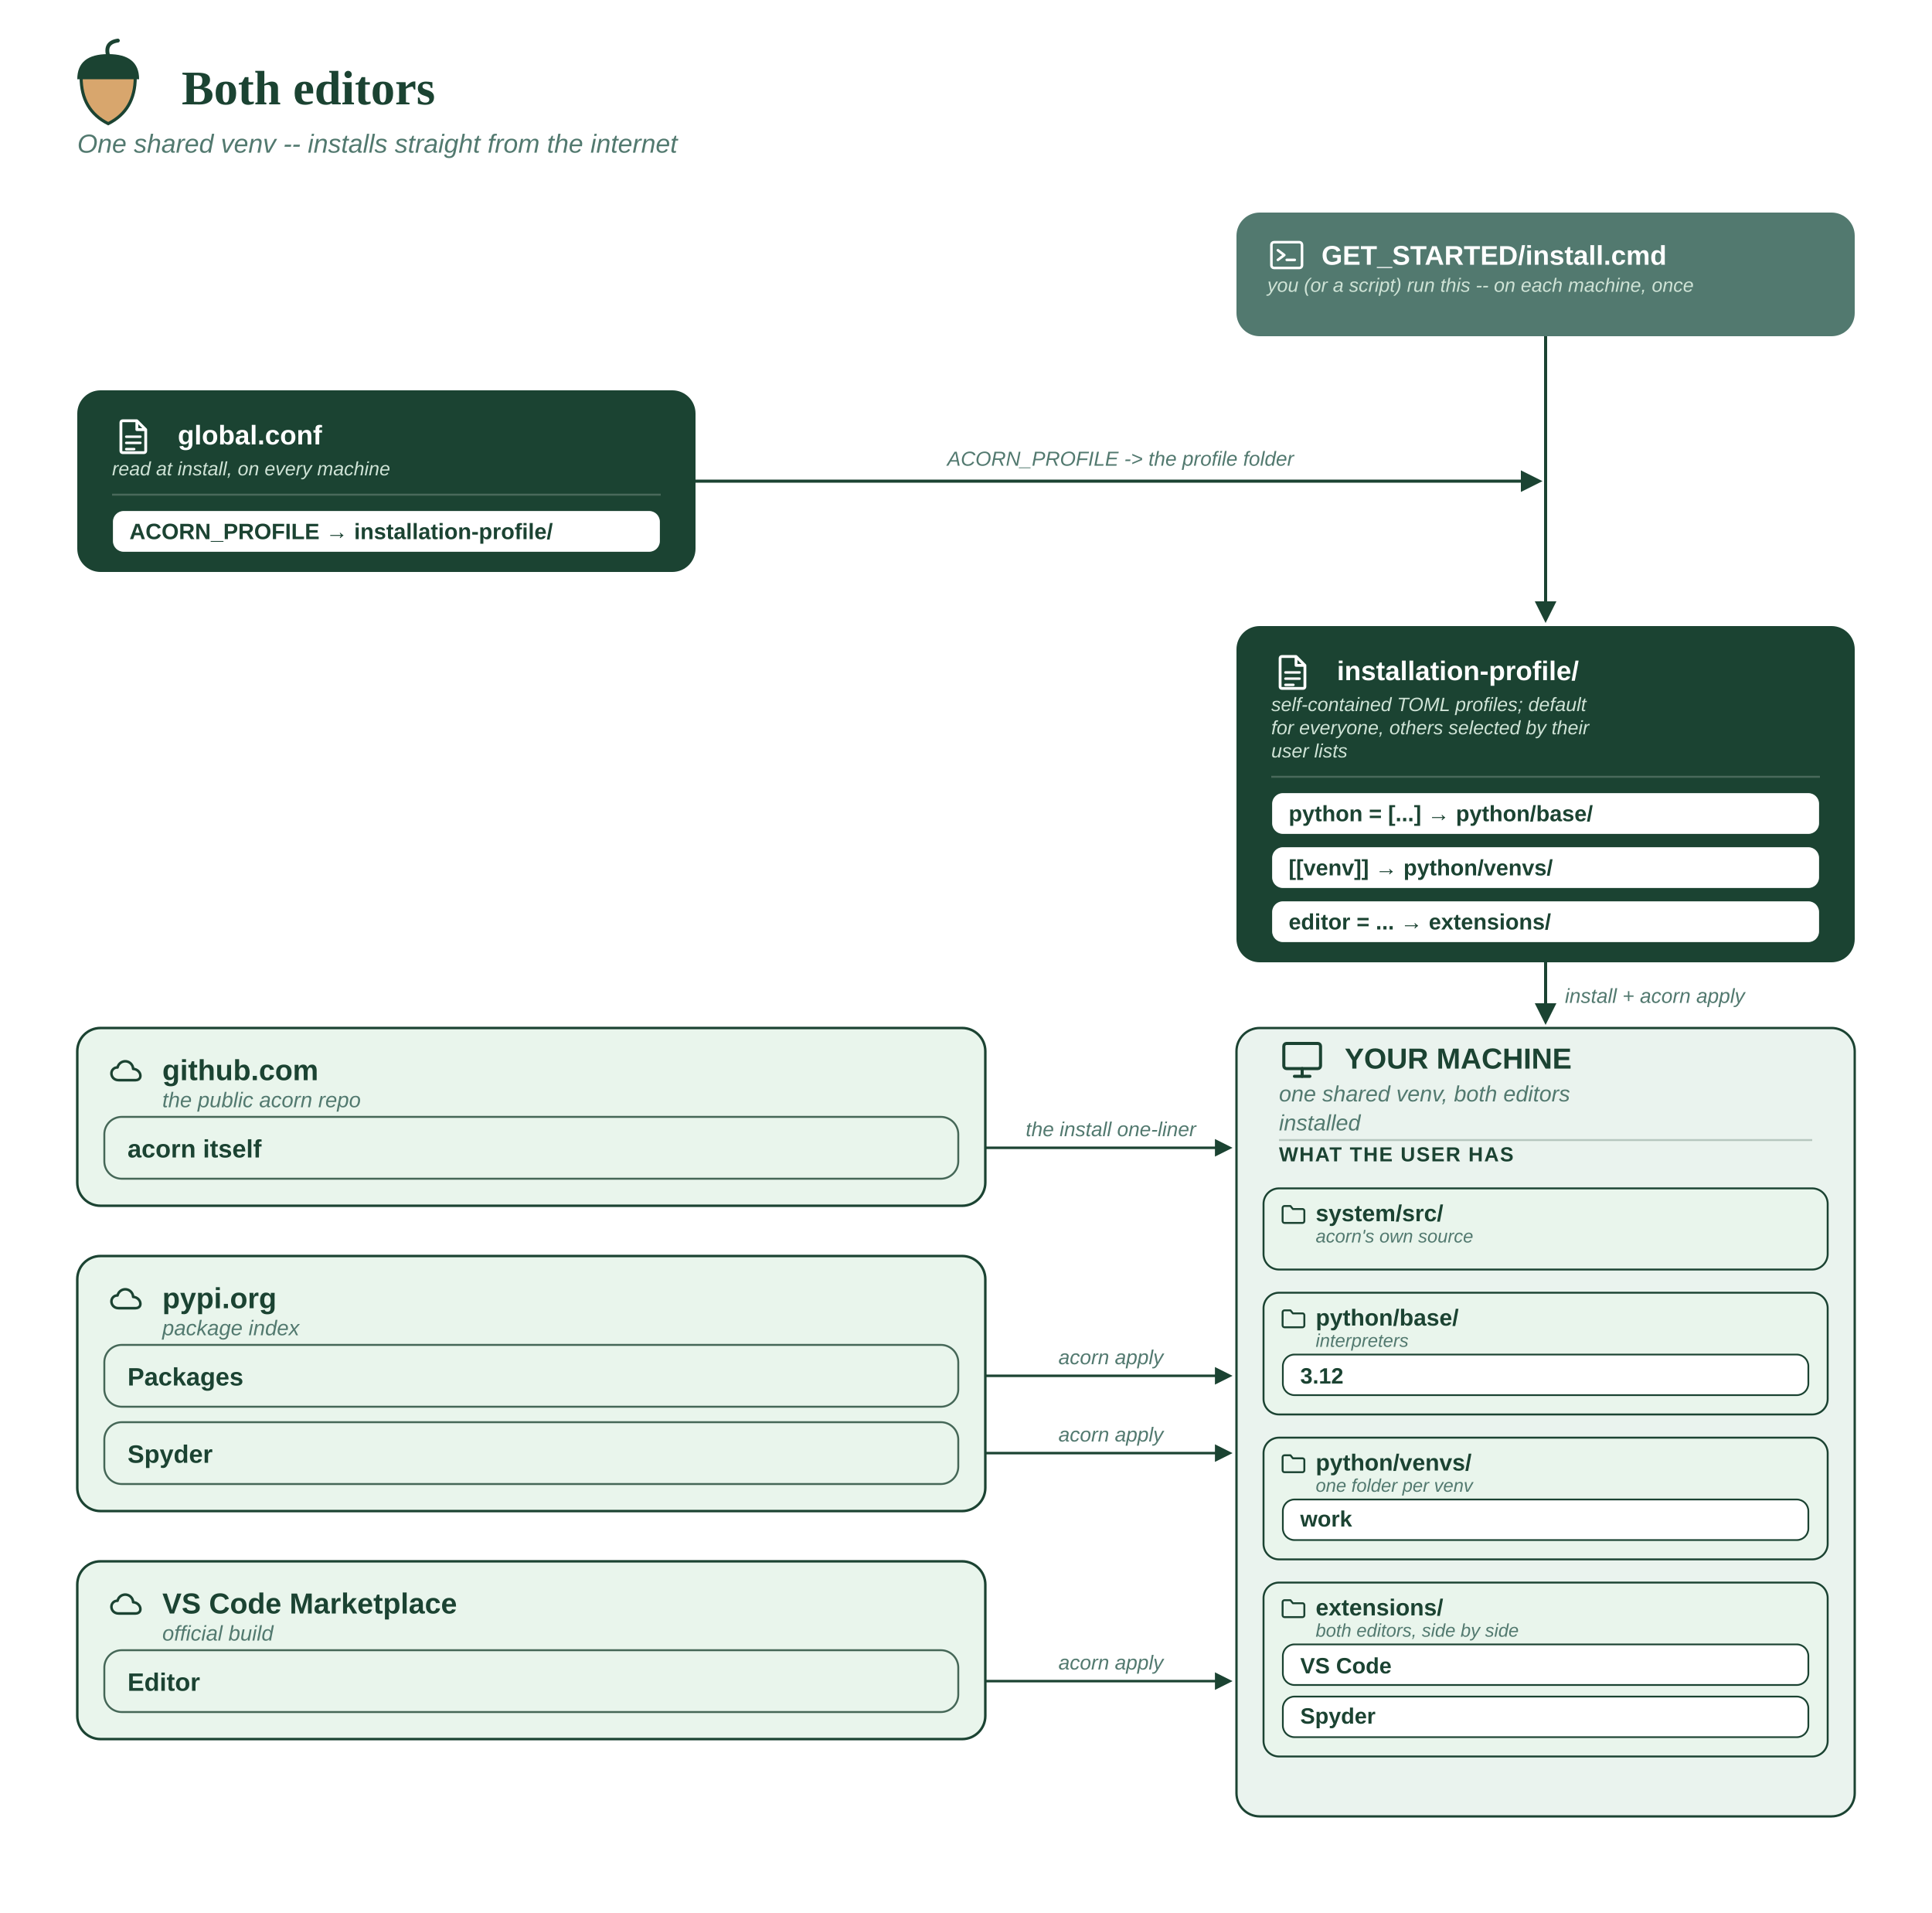
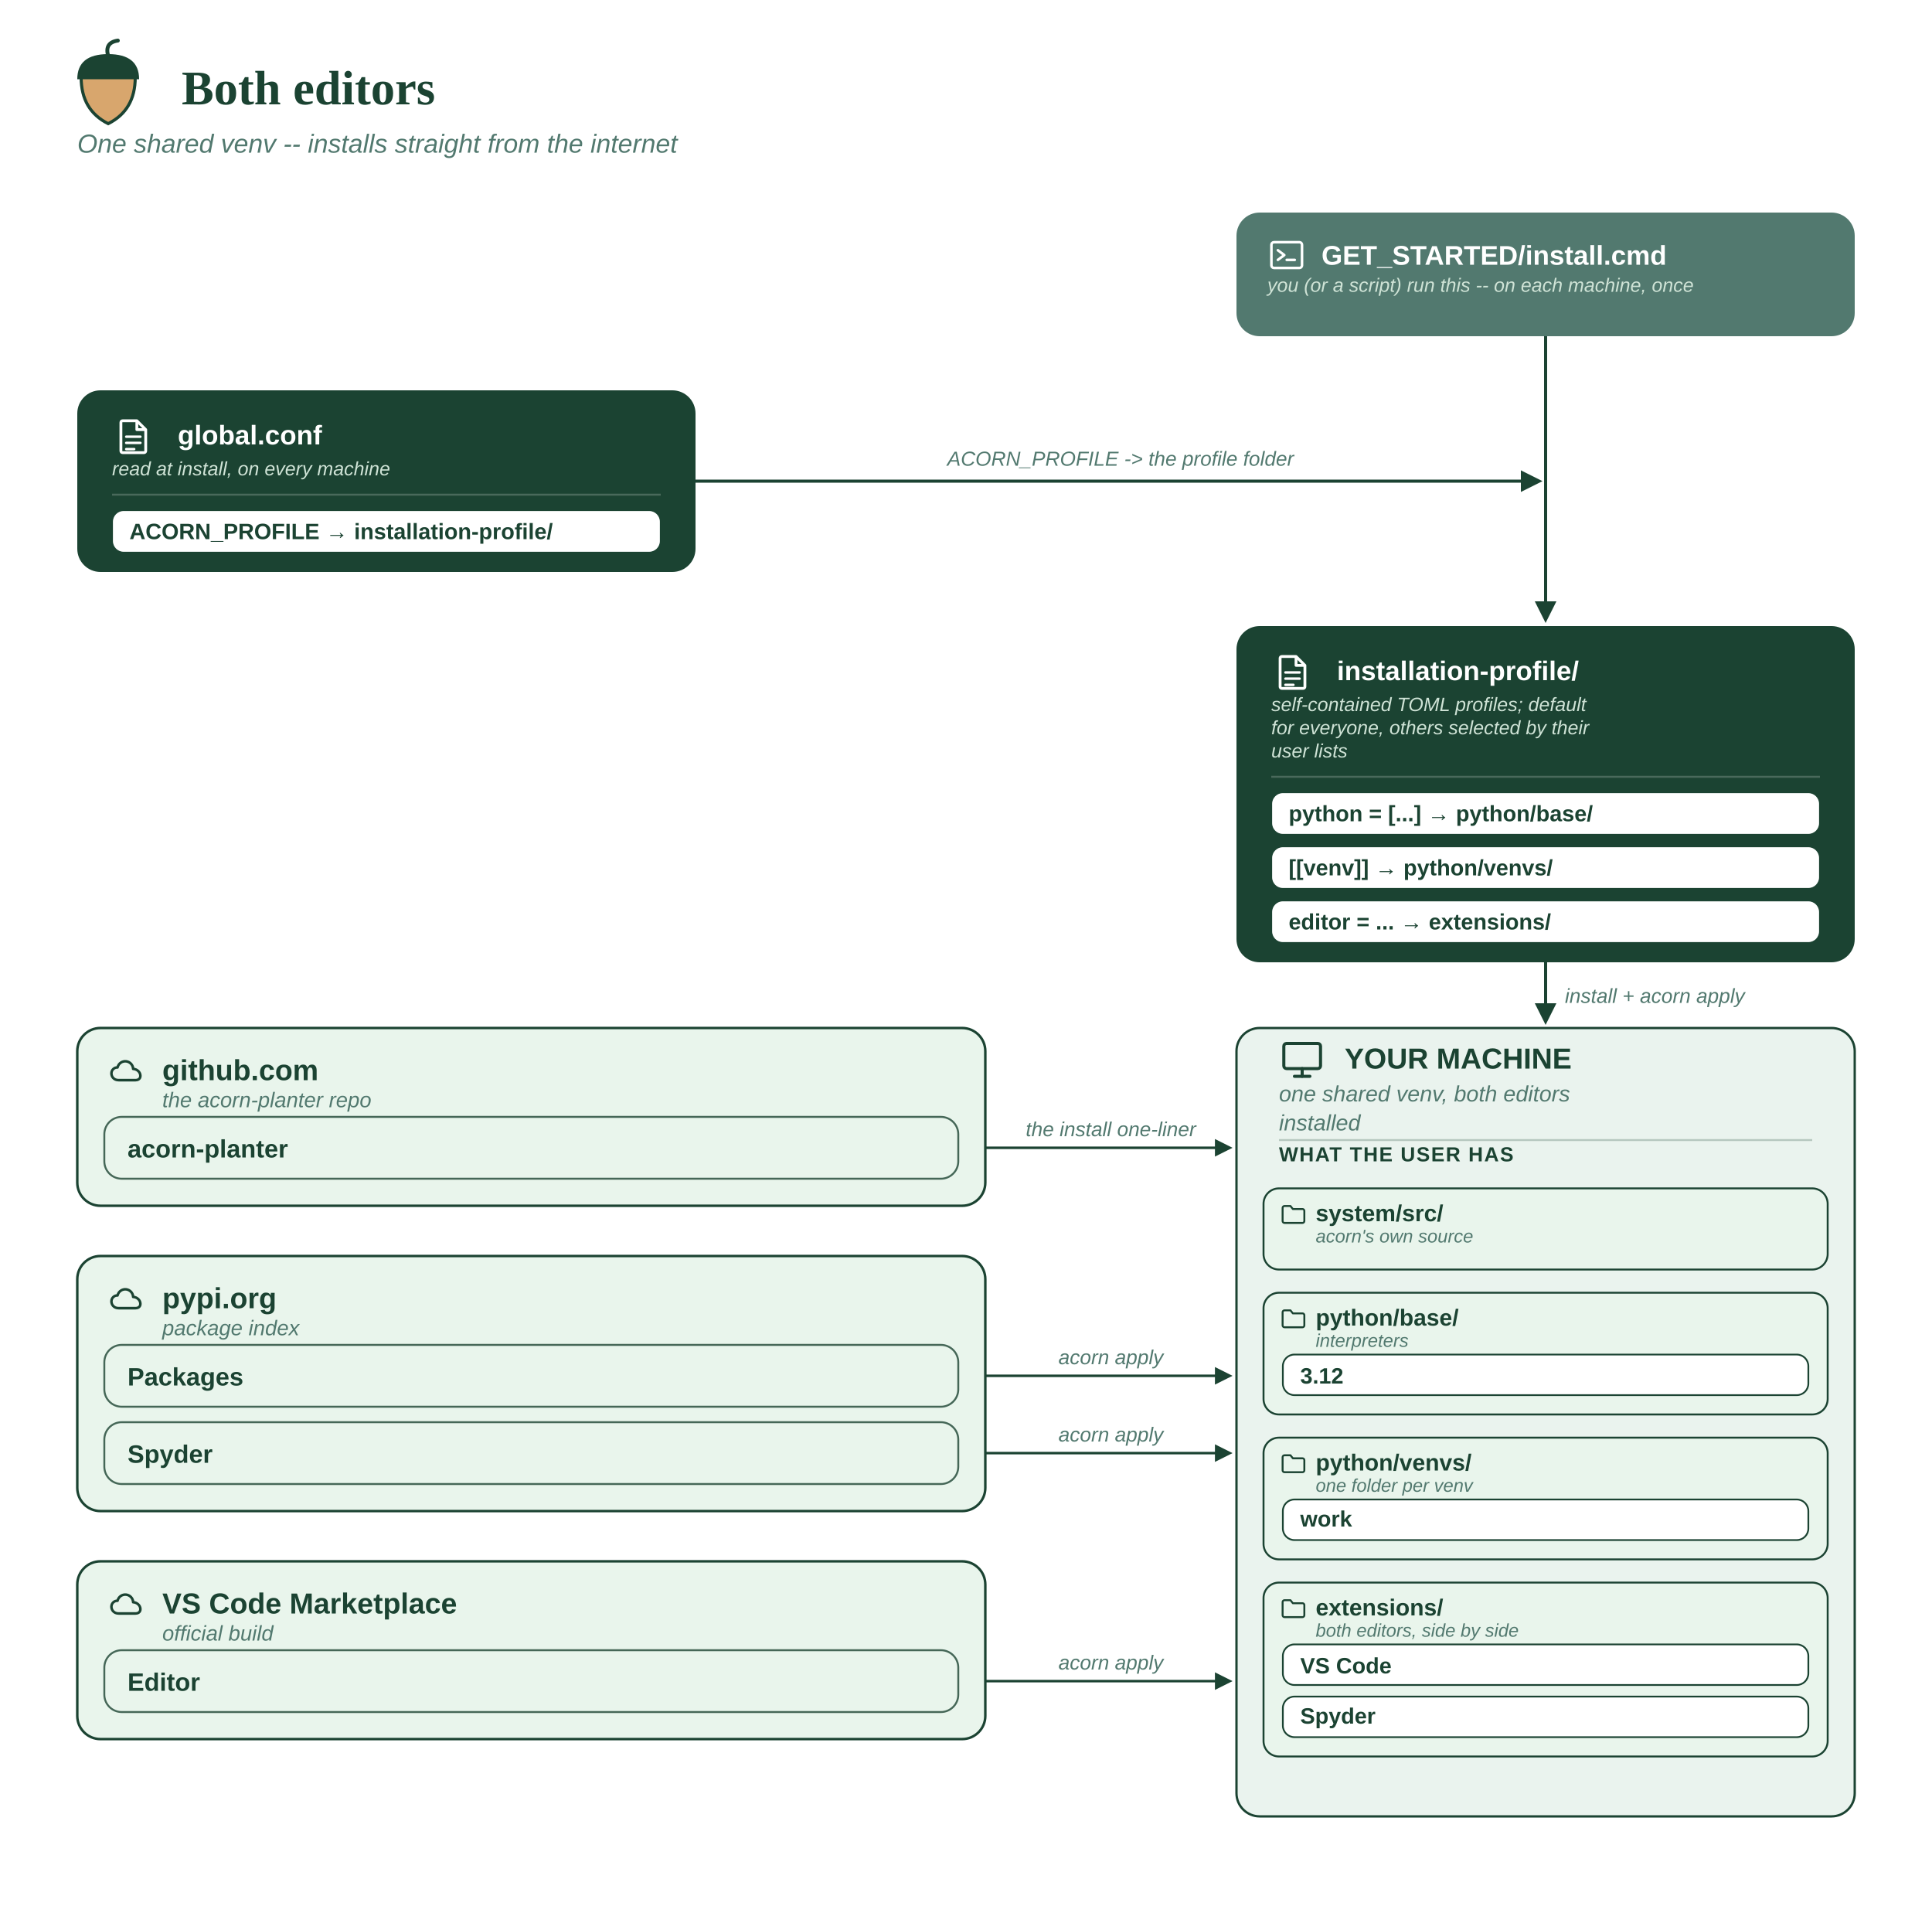
<svg xmlns="http://www.w3.org/2000/svg" viewBox="0 0 1000 990" font-family="Arial, Helvetica, sans-serif">
  <defs>
    <defs>
      <style>
      .head  { font-family: Georgia, 'Times New Roman', serif; }
      .body  { font-family: Arial, Helvetica, sans-serif; }
      .fg    { fill: #1B4332; }
      .fw    { fill: #FFFFFF; }
      .fmute { fill: #52796F; }
    </style>
      <marker id="arrow" markerWidth="7" markerHeight="7" refX="5.5" refY="3.5" orient="auto">
        <path d="M0,0 L7,3.5 L0,7 Z" fill="#1B4332" />
      </marker>
      <symbol id="ic-cloud" viewBox="0 0 24 24">
        <path d="M6.5 18 C3.5 18 2 15.8 2 13.8 C2 11.6 3.8 10 5.8 10.1 C6.4 7.6 8.7 6 11.2 6.3 C13.6 6.6 15.4 8.6 15.5 11 C17.9 11.1 20 13 20 15.3 C20 17.4 18.2 18 17 18 Z" fill="none" stroke="currentColor" stroke-width="1.6" stroke-linejoin="round" />
      </symbol>
      <symbol id="ic-box" viewBox="0 0 24 24">
        <path d="M3 8 L12 4 L21 8 L12 12 Z" fill="none" stroke="currentColor" stroke-width="1.6" stroke-linejoin="round" />
        <path d="M3 8 V17 L12 21 V12" fill="none" stroke="currentColor" stroke-width="1.6" stroke-linejoin="round" />
        <path d="M21 8 V17 L12 21" fill="none" stroke="currentColor" stroke-width="1.6" stroke-linejoin="round" />
      </symbol>
      <symbol id="ic-server" viewBox="0 0 24 24">
        <rect x="3" y="4" width="18" height="6" rx="1.3" fill="none" stroke="currentColor" stroke-width="1.6" />
        <rect x="3" y="14" width="18" height="6" rx="1.3" fill="none" stroke="currentColor" stroke-width="1.6" />
        <circle cx="7" cy="7" r="1" fill="currentColor" />
        <circle cx="7" cy="17" r="1" fill="currentColor" />
      </symbol>
      <symbol id="ic-monitor" viewBox="0 0 24 24">
        <rect x="2.5" y="4" width="19" height="13" rx="1.4" fill="none" stroke="currentColor" stroke-width="1.6" />
        <line x1="8" y1="21" x2="16" y2="21" stroke="currentColor" stroke-width="1.6" stroke-linecap="round" />
        <line x1="12" y1="17" x2="12" y2="21" stroke="currentColor" stroke-width="1.6" stroke-linecap="round" />
      </symbol>
      <symbol id="ic-folder" viewBox="0 0 24 24">
        <path d="M3 6.5 C3 5.7 3.7 5 4.5 5 H9.5 L11.5 7.5 H19.5 C20.3 7.5 21 8.2 21 9 V17.5 C21 18.3 20.3 19 19.5 19 H4.5 C3.7 19 3 18.3 3 17.5 Z" fill="none" stroke="currentColor" stroke-width="1.6" stroke-linejoin="round" />
      </symbol>
      <symbol id="ic-doc" viewBox="0 0 24 24">
        <path d="M6 3 H14 L19 8 V20 C19 20.6 18.6 21 18 21 H6 C5.4 21 5 20.6 5 20 V4 C5 3.4 5.4 3 6 3 Z" fill="none" stroke="currentColor" stroke-width="1.6" stroke-linejoin="round" />
        <path d="M14 3 V8 H19" fill="none" stroke="currentColor" stroke-width="1.6" stroke-linejoin="round" />
        <line x1="8" y1="12" x2="16" y2="12" stroke="currentColor" stroke-width="1.4" stroke-linecap="round" />
        <line x1="8" y1="15.5" x2="16" y2="15.5" stroke="currentColor" stroke-width="1.4" stroke-linecap="round" />
        <line x1="8" y1="19" x2="12.5" y2="19" stroke="currentColor" stroke-width="1.4" stroke-linecap="round" />
      </symbol>
      <symbol id="ic-terminal" viewBox="0 0 24 24">
        <rect x="2.5" y="4" width="19" height="16" rx="1.6" fill="none" stroke="currentColor" stroke-width="1.6" />
        <path d="M6.5 9 L10.5 12 L6.5 15" fill="none" stroke="currentColor" stroke-width="1.6" stroke-linecap="round" stroke-linejoin="round" />
        <line x1="12" y1="15" x2="17" y2="15" stroke="currentColor" stroke-width="1.6" stroke-linecap="round" />
      </symbol>
    </defs>
  </defs>
  <rect x="0" y="0" width="1000" height="990" fill="#FFFFFF" />
  <g transform="translate(40,20)">
    <path d="M2 20 Q2 37 16 44 Q30 37 30 20 Z" fill="#D8A66D" stroke="#1B4332" stroke-width="1.6" />
    <path d="M0 21 Q0 8 16 8 Q32 8 32 21 Z" fill="#1B4332" />
    <path d="M16 9 Q14 2 21 1" stroke="#1B4332" stroke-width="2" stroke-linecap="round" fill="none" />
  </g>
  <text x="94" y="54" class="head fg" font-size="25" font-weight="700">Both editors</text>
  <text x="40" y="79" class="body fmute" font-size="13.5" font-style="italic">One shared venv -- installs straight from the internet</text>
  <rect x="640" y="110" width="320" height="64" rx="12" fill="#52796F" />
  <use href="#ic-terminal" x="656" y="122" width="20" height="20" color="#FFFFFF" />
  <text x="684" y="137" class="body fw" font-size="14.0" font-weight="700">GET_STARTED/install.cmd</text>
  <text x="656" y="151" class="body" fill="#CFE3D6" font-size="10" font-style="italic">you (or a script) run this -- on each machine, once</text>
  <line x1="800" y1="174" x2="800" y2="320" stroke="#1B4332" stroke-width="1.6" marker-end="url(#arrow)" />
  <rect x="40" y="202" width="320" height="94" rx="12" fill="#1B4332" />
  <use href="#ic-doc" x="58" y="215" width="22" height="22" color="#FFFFFF" />
  <text x="92" y="230" class="body fw" font-size="14" font-weight="700">global.conf</text>
  <text x="58" y="246" class="body" fill="#CFE3D6" font-size="10" font-style="italic">read at install, on every machine</text>
  <line x1="58" y1="256" x2="342" y2="256" stroke="#FFFFFF" stroke-width="1" opacity="0.2" />
  <rect x="58" y="264" width="284" height="22" rx="6" fill="#FFFFFF" stroke="#1B4332" stroke-width="0.9" />
  <text x="67" y="279" class="body fg" font-size="11.5" font-weight="600">ACORN_PROFILE  →  installation-profile/</text>
  <line x1="360" y1="249" x2="796" y2="249" stroke="#1B4332" stroke-width="1.6" marker-end="url(#arrow)" />
  <text x="580" y="241" text-anchor="middle" class="body fmute" font-size="10.5" font-style="italic">ACORN_PROFILE -&gt; the profile folder</text>
  <rect x="640" y="324" width="320" height="174" rx="12" fill="#1B4332" />
  <use href="#ic-doc" x="658" y="337" width="22" height="22" color="#FFFFFF" />
  <text x="692" y="352" class="body fw" font-size="14.0" font-weight="700">installation-profile/</text>
  <text x="658" y="368" class="body" fill="#CFE3D6" font-size="10" font-style="italic">self-contained TOML profiles; default</text>
  <text x="658" y="380" class="body" fill="#CFE3D6" font-size="10" font-style="italic">for everyone, others selected by their</text>
  <text x="658" y="392" class="body" fill="#CFE3D6" font-size="10" font-style="italic">user lists</text>
  <line x1="658" y1="402" x2="942" y2="402" stroke="#FFFFFF" stroke-width="1" opacity="0.2" />
  <rect x="658" y="410" width="284" height="22" rx="6" fill="#FFFFFF" stroke="#1B4332" stroke-width="0.9" />
  <text x="667" y="425" class="body fg" font-size="11.5" font-weight="600">python = [...]  →  python/base/</text>
  <rect x="658" y="438" width="284" height="22" rx="6" fill="#FFFFFF" stroke="#1B4332" stroke-width="0.9" />
  <text x="667" y="453" class="body fg" font-size="11.5" font-weight="600">[[venv]]  →  python/venvs/</text>
  <rect x="658" y="466" width="284" height="22" rx="6" fill="#FFFFFF" stroke="#1B4332" stroke-width="0.9" />
  <text x="667" y="481" class="body fg" font-size="11.5" font-weight="600">editor = ...  →  extensions/</text>
  <line x1="800" y1="498" x2="800" y2="528" stroke="#1B4332" stroke-width="1.6" marker-end="url(#arrow)" />
  <text x="810" y="519" class="body fmute" font-size="10.5" font-style="italic">install + acorn apply</text>
  <rect x="640" y="532" width="320" height="408" rx="12" fill="#EAF3EE" stroke="#1B4332" stroke-width="1.2" />
  <use href="#ic-monitor" x="662" y="536" width="24" height="24" color="#1B4332" />
  <text x="696" y="553" class="body fg" font-size="15" font-weight="700">YOUR MACHINE</text>
  <text x="662" y="570" class="body fmute" font-size="11.5" font-style="italic">one shared venv, both editors</text>
  <text x="662" y="585" class="body fmute" font-size="11.5" font-style="italic">installed</text>
  <line x1="662" y1="590" x2="938" y2="590" stroke="#1B4332" stroke-width="1" opacity="0.25" />
  <text x="662" y="601" class="body fg" font-size="10.5" font-weight="700" letter-spacing="0.6">WHAT THE USER HAS</text>
  <rect x="654" y="615" width="292" height="42" rx="8" fill="#E9F5EC" stroke="#1B4332" stroke-width="1" />
  <use href="#ic-folder" x="662" y="621" width="15" height="15" color="#1B4332" />
  <text x="681" y="632" class="body fg" font-size="12.0" font-weight="700">system/src/</text>
  <text x="681" y="643" class="body fmute" font-size="9.5" font-style="italic">acorn's own source</text>
  <rect x="654" y="669" width="292" height="63" rx="8" fill="#E9F5EC" stroke="#1B4332" stroke-width="1" />
  <use href="#ic-folder" x="662" y="675" width="15" height="15" color="#1B4332" />
  <text x="681" y="686" class="body fg" font-size="12.0" font-weight="700">python/base/</text>
  <text x="681" y="697" class="body fmute" font-size="9.5" font-style="italic">interpreters</text>
  <rect x="664" y="701" width="272" height="21" rx="6" fill="#FFFFFF" stroke="#1B4332" stroke-width="0.9" />
  <text x="673" y="716" class="body fg" font-size="11.5" font-weight="600">3.12</text>
  <rect x="654" y="744" width="292" height="63" rx="8" fill="#E9F5EC" stroke="#1B4332" stroke-width="1" />
  <use href="#ic-folder" x="662" y="750" width="15" height="15" color="#1B4332" />
  <text x="681" y="761" class="body fg" font-size="12.0" font-weight="700">python/venvs/</text>
  <text x="681" y="772" class="body fmute" font-size="9.5" font-style="italic">one folder per venv</text>
  <rect x="664" y="776" width="272" height="21" rx="6" fill="#FFFFFF" stroke="#1B4332" stroke-width="0.9" />
  <text x="673" y="790" class="body fg" font-size="11.5" font-weight="600">work</text>
  <rect x="654" y="819" width="292" height="90" rx="8" fill="#E9F5EC" stroke="#1B4332" stroke-width="1" />
  <use href="#ic-folder" x="662" y="825" width="15" height="15" color="#1B4332" />
  <text x="681" y="836" class="body fg" font-size="12.0" font-weight="700">extensions/</text>
  <text x="681" y="847" class="body fmute" font-size="9.5" font-style="italic">both editors, side by side</text>
  <rect x="664" y="851" width="272" height="21" rx="6" fill="#FFFFFF" stroke="#1B4332" stroke-width="0.9" />
  <text x="673" y="866" class="body fg" font-size="11.5" font-weight="600">VS Code</text>
  <rect x="664" y="878" width="272" height="21" rx="6" fill="#FFFFFF" stroke="#1B4332" stroke-width="0.9" />
  <text x="673" y="892" class="body fg" font-size="11.5" font-weight="600">Spyder</text>
  <rect x="40" y="532" width="470" height="92" rx="12" fill="#E9F5EC" stroke="#1B4332" stroke-width="1.3" />
  <use href="#ic-cloud" x="56" y="544" width="20" height="20" color="#1B4332" />
  <text x="84" y="559" class="body fg" font-size="15.0" font-weight="700">github.com</text>
-   <text x="84" y="573" class="body fmute" font-size="11.0" font-style="italic">the public acorn repo</text>
+   <text x="84" y="573" class="body fmute" font-size="11.0" font-style="italic">the acorn-planter repo</text>
  <rect x="54" y="578" width="442" height="32" rx="9" fill="#E9F5EC" stroke="#1B4332" stroke-width="1" opacity="0.8" />
-   <text x="66" y="599" class="body fg" font-size="13.0" font-weight="700">acorn itself</text>
+   <text x="66" y="599" class="body fg" font-size="13.0" font-weight="700">acorn-planter</text>
  <line x1="510" y1="594" x2="636" y2="594" stroke="#1B4332" stroke-width="1.3" marker-end="url(#arrow)" />
  <text x="575" y="588" text-anchor="middle" class="body fmute" font-size="10.5" font-style="italic">the install one-liner</text>
  <rect x="40" y="650" width="470" height="132" rx="12" fill="#E9F5EC" stroke="#1B4332" stroke-width="1.3" />
  <use href="#ic-cloud" x="56" y="662" width="20" height="20" color="#1B4332" />
  <text x="84" y="677" class="body fg" font-size="15.0" font-weight="700">pypi.org</text>
  <text x="84" y="691" class="body fmute" font-size="11.0" font-style="italic">package index</text>
  <rect x="54" y="696" width="442" height="32" rx="9" fill="#E9F5EC" stroke="#1B4332" stroke-width="1" opacity="0.8" />
  <text x="66" y="717" class="body fg" font-size="13.0" font-weight="700">Packages</text>
  <line x1="510" y1="712" x2="636" y2="712" stroke="#1B4332" stroke-width="1.3" marker-end="url(#arrow)" />
  <text x="575" y="706" text-anchor="middle" class="body fmute" font-size="10.5" font-style="italic">acorn apply</text>
  <rect x="54" y="736" width="442" height="32" rx="9" fill="#E9F5EC" stroke="#1B4332" stroke-width="1" opacity="0.8" />
  <text x="66" y="757" class="body fg" font-size="13.0" font-weight="700">Spyder</text>
  <line x1="510" y1="752" x2="636" y2="752" stroke="#1B4332" stroke-width="1.3" marker-end="url(#arrow)" />
  <text x="575" y="746" text-anchor="middle" class="body fmute" font-size="10.5" font-style="italic">acorn apply</text>
  <rect x="40" y="808" width="470" height="92" rx="12" fill="#E9F5EC" stroke="#1B4332" stroke-width="1.3" />
  <use href="#ic-cloud" x="56" y="820" width="20" height="20" color="#1B4332" />
  <text x="84" y="835" class="body fg" font-size="15.0" font-weight="700">VS Code Marketplace</text>
  <text x="84" y="849" class="body fmute" font-size="11.0" font-style="italic">official build</text>
  <rect x="54" y="854" width="442" height="32" rx="9" fill="#E9F5EC" stroke="#1B4332" stroke-width="1" opacity="0.8" />
  <text x="66" y="875" class="body fg" font-size="13.0" font-weight="700">Editor</text>
  <line x1="510" y1="870" x2="636" y2="870" stroke="#1B4332" stroke-width="1.3" marker-end="url(#arrow)" />
  <text x="575" y="864" text-anchor="middle" class="body fmute" font-size="10.5" font-style="italic">acorn apply</text>
</svg>
